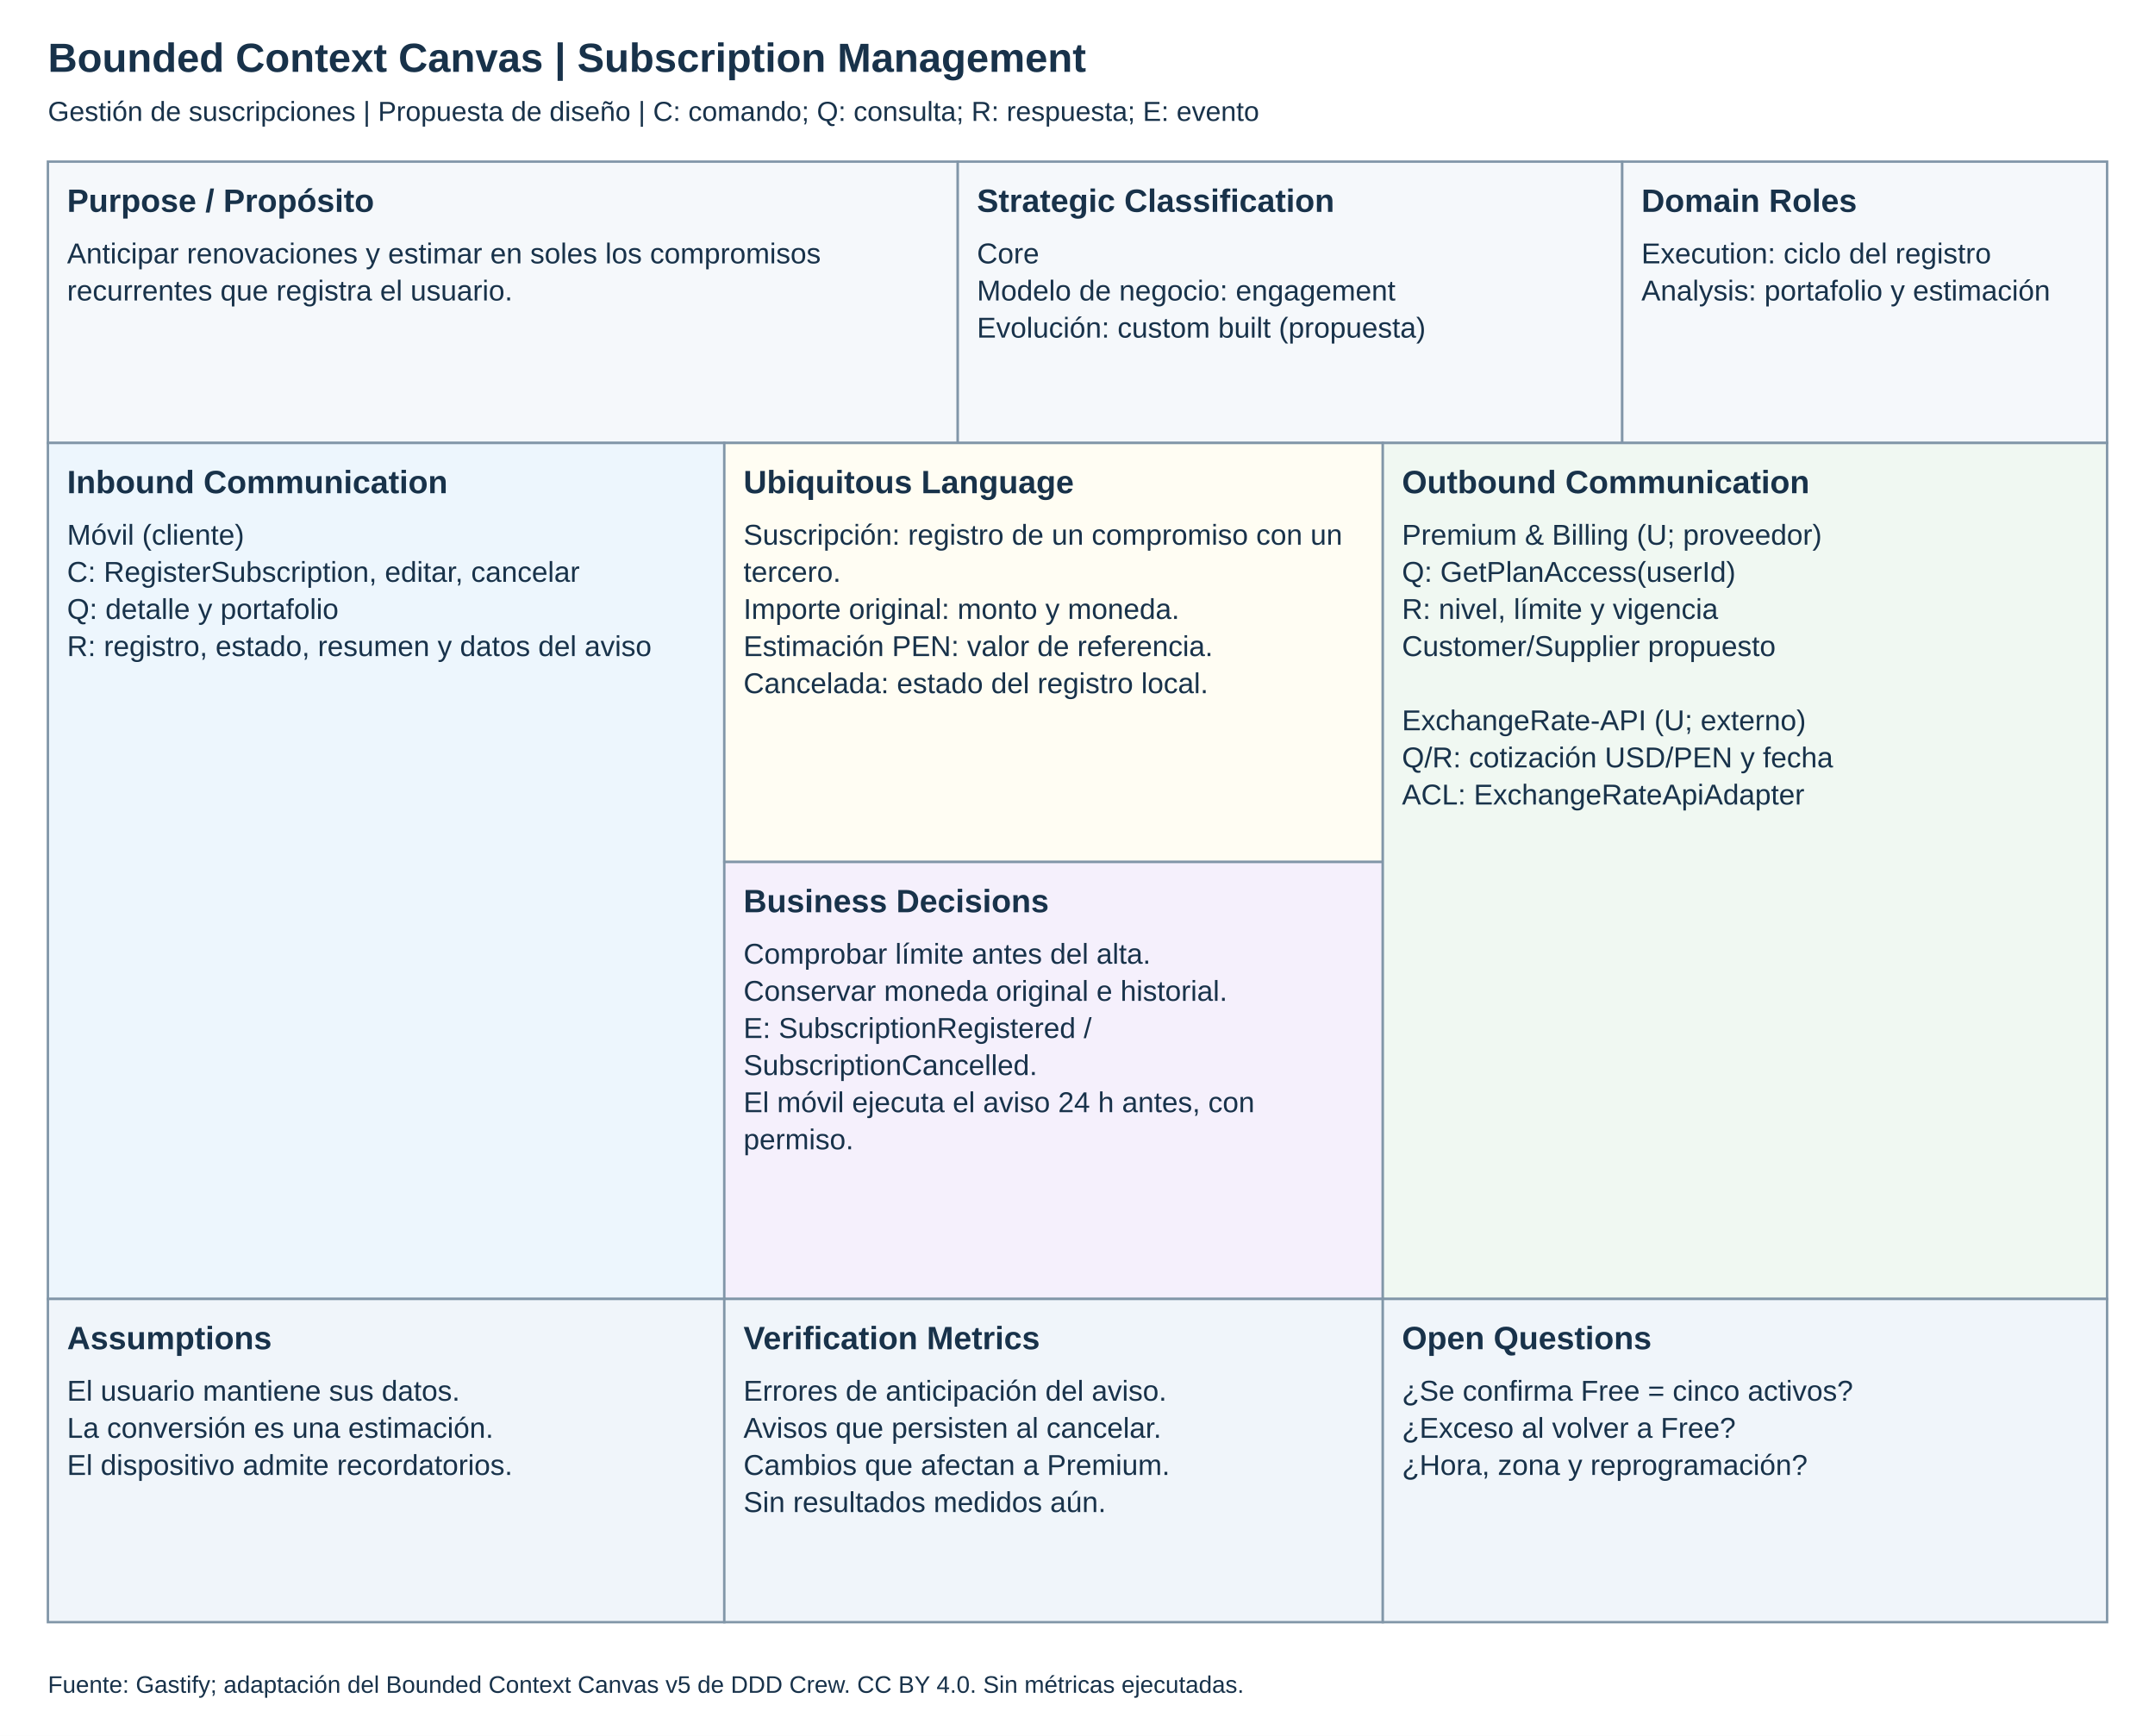
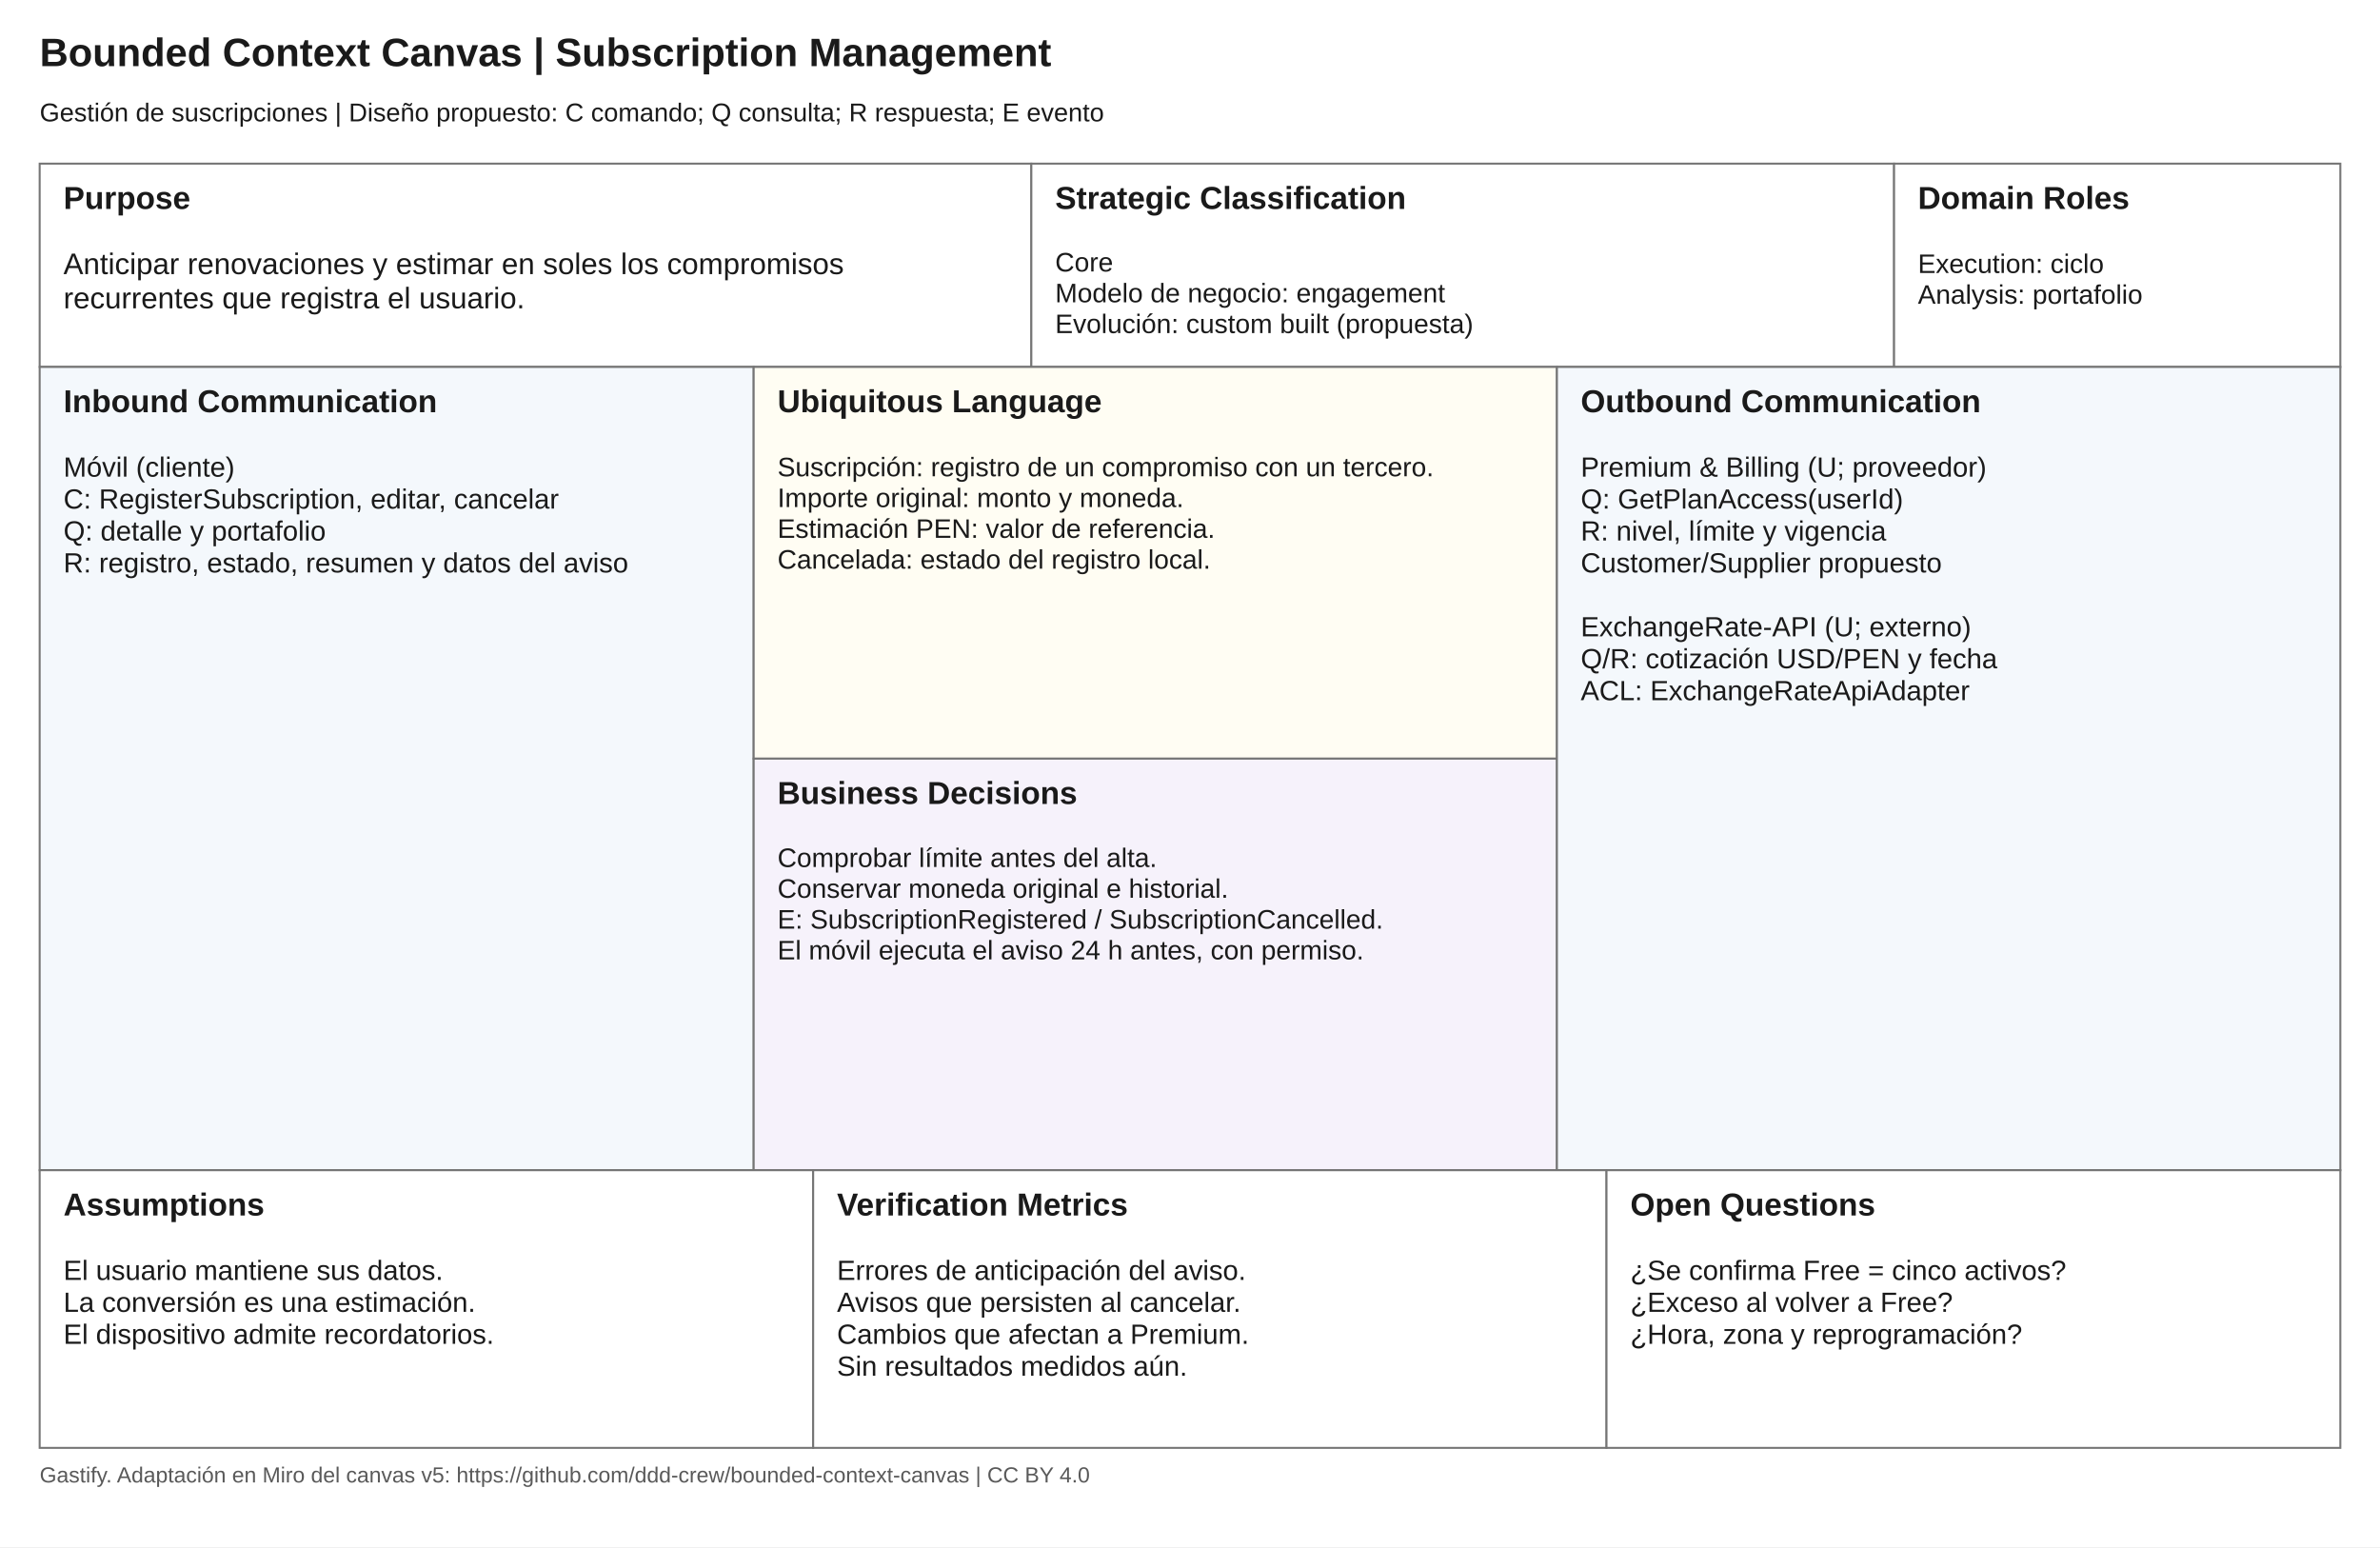
- <svg xmlns="http://www.w3.org/2000/svg" width="1800" height="1450" viewBox="0 0 1800 1450">
-   <rect width="100%" height="100%" fill="white" />
-   <text x="40" y="60" font-family="Arial,sans-serif" font-size="34" font-weight="bold" fill="#18324a">Bounded Context Canvas | Subscription Management</text>
-   <text x="40" y="101" font-family="Arial,sans-serif" font-size="23" font-weight="normal" fill="#18324a">Gestión de suscripciones | Propuesta de diseño | C: comando; Q: consulta; R: respuesta; E: evento</text>
-   <rect x="40" y="135" width="760" height="235" fill="#f5f8fb" stroke="#8196a8" stroke-width="2" />
-   <text x="56" y="177" font-family="Arial,sans-serif" font-size="27" font-weight="bold" fill="#18324a">Purpose / Propósito</text>
-   <text x="56" y="220" font-family="Arial,sans-serif" font-size="24" font-weight="normal" fill="#18324a">Anticipar renovaciones y estimar en soles los compromisos</text>
-   <text x="56" y="251" font-family="Arial,sans-serif" font-size="24" font-weight="normal" fill="#18324a">recurrentes que registra el usuario.</text>
-   <rect x="800" y="135" width="555" height="235" fill="#f5f8fb" stroke="#8196a8" stroke-width="2" />
-   <text x="816" y="177" font-family="Arial,sans-serif" font-size="27" font-weight="bold" fill="#18324a">Strategic Classification</text>
-   <text x="816" y="220" font-family="Arial,sans-serif" font-size="24" font-weight="normal" fill="#18324a">Core</text>
-   <text x="816" y="251" font-family="Arial,sans-serif" font-size="24" font-weight="normal" fill="#18324a">Modelo de negocio: engagement</text>
-   <text x="816" y="282" font-family="Arial,sans-serif" font-size="24" font-weight="normal" fill="#18324a">Evolución: custom built (propuesta)</text>
-   <rect x="1355" y="135" width="405" height="235" fill="#f5f8fb" stroke="#8196a8" stroke-width="2" />
-   <text x="1371" y="177" font-family="Arial,sans-serif" font-size="27" font-weight="bold" fill="#18324a">Domain Roles</text>
-   <text x="1371" y="220" font-family="Arial,sans-serif" font-size="24" font-weight="normal" fill="#18324a">Execution: ciclo del registro</text>
-   <text x="1371" y="251" font-family="Arial,sans-serif" font-size="24" font-weight="normal" fill="#18324a">Analysis: portafolio y estimación</text>
-   <rect x="40" y="370" width="565" height="715" fill="#edf6fd" stroke="#8196a8" stroke-width="2" />
-   <text x="56" y="412" font-family="Arial,sans-serif" font-size="27" font-weight="bold" fill="#18324a">Inbound Communication</text>
-   <text x="56" y="455" font-family="Arial,sans-serif" font-size="24" font-weight="normal" fill="#18324a">Móvil (cliente)</text>
-   <text x="56" y="486" font-family="Arial,sans-serif" font-size="24" font-weight="normal" fill="#18324a">C: RegisterSubscription, editar, cancelar</text>
-   <text x="56" y="517" font-family="Arial,sans-serif" font-size="24" font-weight="normal" fill="#18324a">Q: detalle y portafolio</text>
-   <text x="56" y="548" font-family="Arial,sans-serif" font-size="24" font-weight="normal" fill="#18324a">R: registro, estado, resumen y datos del aviso</text>
-   <rect x="605" y="370" width="550" height="350" fill="#fffdf3" stroke="#8196a8" stroke-width="2" />
-   <text x="621" y="412" font-family="Arial,sans-serif" font-size="27" font-weight="bold" fill="#18324a">Ubiquitous Language</text>
-   <text x="621" y="455" font-family="Arial,sans-serif" font-size="24" font-weight="normal" fill="#18324a">Suscripción: registro de un compromiso con un</text>
-   <text x="621" y="486" font-family="Arial,sans-serif" font-size="24" font-weight="normal" fill="#18324a">tercero.</text>
-   <text x="621" y="517" font-family="Arial,sans-serif" font-size="24" font-weight="normal" fill="#18324a">Importe original: monto y moneda.</text>
-   <text x="621" y="548" font-family="Arial,sans-serif" font-size="24" font-weight="normal" fill="#18324a">Estimación PEN: valor de referencia.</text>
-   <text x="621" y="579" font-family="Arial,sans-serif" font-size="24" font-weight="normal" fill="#18324a">Cancelada: estado del registro local.</text>
-   <rect x="605" y="720" width="550" height="365" fill="#f5f0fc" stroke="#8196a8" stroke-width="2" />
-   <text x="621" y="762" font-family="Arial,sans-serif" font-size="27" font-weight="bold" fill="#18324a">Business Decisions</text>
-   <text x="621" y="805" font-family="Arial,sans-serif" font-size="24" font-weight="normal" fill="#18324a">Comprobar límite antes del alta.</text>
-   <text x="621" y="836" font-family="Arial,sans-serif" font-size="24" font-weight="normal" fill="#18324a">Conservar moneda original e historial.</text>
-   <text x="621" y="867" font-family="Arial,sans-serif" font-size="24" font-weight="normal" fill="#18324a">E: SubscriptionRegistered /</text>
-   <text x="621" y="898" font-family="Arial,sans-serif" font-size="24" font-weight="normal" fill="#18324a">SubscriptionCancelled.</text>
-   <text x="621" y="929" font-family="Arial,sans-serif" font-size="24" font-weight="normal" fill="#18324a">El móvil ejecuta el aviso 24 h antes, con</text>
-   <text x="621" y="960" font-family="Arial,sans-serif" font-size="24" font-weight="normal" fill="#18324a">permiso.</text>
-   <rect x="1155" y="370" width="605" height="715" fill="#f0f8f2" stroke="#8196a8" stroke-width="2" />
-   <text x="1171" y="412" font-family="Arial,sans-serif" font-size="27" font-weight="bold" fill="#18324a">Outbound Communication</text>
-   <text x="1171" y="455" font-family="Arial,sans-serif" font-size="24" font-weight="normal" fill="#18324a">Premium &amp; Billing (U; proveedor)</text>
-   <text x="1171" y="486" font-family="Arial,sans-serif" font-size="24" font-weight="normal" fill="#18324a">Q: GetPlanAccess(userId)</text>
-   <text x="1171" y="517" font-family="Arial,sans-serif" font-size="24" font-weight="normal" fill="#18324a">R: nivel, límite y vigencia</text>
-   <text x="1171" y="548" font-family="Arial,sans-serif" font-size="24" font-weight="normal" fill="#18324a">Customer/Supplier propuesto</text>
-   <text x="1171" y="579" font-family="Arial,sans-serif" font-size="24" font-weight="normal" fill="#18324a" />
-   <text x="1171" y="610" font-family="Arial,sans-serif" font-size="24" font-weight="normal" fill="#18324a">ExchangeRate-API (U; externo)</text>
-   <text x="1171" y="641" font-family="Arial,sans-serif" font-size="24" font-weight="normal" fill="#18324a">Q/R: cotización USD/PEN y fecha</text>
-   <text x="1171" y="672" font-family="Arial,sans-serif" font-size="24" font-weight="normal" fill="#18324a">ACL: ExchangeRateApiAdapter</text>
-   <rect x="40" y="1085" width="565" height="270" fill="#f0f5fa" stroke="#8196a8" stroke-width="2" />
-   <text x="56" y="1127" font-family="Arial,sans-serif" font-size="27" font-weight="bold" fill="#18324a">Assumptions</text>
-   <text x="56" y="1170" font-family="Arial,sans-serif" font-size="24" font-weight="normal" fill="#18324a">El usuario mantiene sus datos.</text>
-   <text x="56" y="1201" font-family="Arial,sans-serif" font-size="24" font-weight="normal" fill="#18324a">La conversión es una estimación.</text>
-   <text x="56" y="1232" font-family="Arial,sans-serif" font-size="24" font-weight="normal" fill="#18324a">El dispositivo admite recordatorios.</text>
-   <rect x="605" y="1085" width="550" height="270" fill="#f0f5fa" stroke="#8196a8" stroke-width="2" />
-   <text x="621" y="1127" font-family="Arial,sans-serif" font-size="27" font-weight="bold" fill="#18324a">Verification Metrics</text>
-   <text x="621" y="1170" font-family="Arial,sans-serif" font-size="24" font-weight="normal" fill="#18324a">Errores de anticipación del aviso.</text>
-   <text x="621" y="1201" font-family="Arial,sans-serif" font-size="24" font-weight="normal" fill="#18324a">Avisos que persisten al cancelar.</text>
-   <text x="621" y="1232" font-family="Arial,sans-serif" font-size="24" font-weight="normal" fill="#18324a">Cambios que afectan a Premium.</text>
-   <text x="621" y="1263" font-family="Arial,sans-serif" font-size="24" font-weight="normal" fill="#18324a">Sin resultados medidos aún.</text>
-   <rect x="1155" y="1085" width="605" height="270" fill="#f0f5fa" stroke="#8196a8" stroke-width="2" />
-   <text x="1171" y="1127" font-family="Arial,sans-serif" font-size="27" font-weight="bold" fill="#18324a">Open Questions</text>
-   <text x="1171" y="1170" font-family="Arial,sans-serif" font-size="24" font-weight="normal" fill="#18324a">¿Se confirma Free = cinco activos?</text>
-   <text x="1171" y="1201" font-family="Arial,sans-serif" font-size="24" font-weight="normal" fill="#18324a">¿Exceso al volver a Free?</text>
-   <text x="1171" y="1232" font-family="Arial,sans-serif" font-size="24" font-weight="normal" fill="#18324a">¿Hora, zona y reprogramación?</text>
-   <text x="40" y="1414" font-family="Arial,sans-serif" font-size="20" font-weight="normal" fill="#18324a">Fuente: Gastify; adaptación del Bounded Context Canvas v5 de DDD Crew. CC BY 4.0. Sin métricas ejecutadas.</text>
+ <svg xmlns="http://www.w3.org/2000/svg" width="2400" height="1560" viewBox="0 0 2400 1560">
+   <rect width="2400" height="1560" fill="#ffffff" />
+   <rect x="40.0" y="165.0" width="1000.0" height="205.0" fill="#ffffff" stroke="#757575" stroke-width="2" data-miro-id="3458764686427232320" />
+   <rect x="1040.0" y="165.0" width="870.0" height="205.0" fill="#ffffff" stroke="#757575" stroke-width="2" data-miro-id="3458764686427232323" />
+   <rect x="1910.0" y="165.0" width="450.0" height="205.0" fill="#ffffff" stroke="#757575" stroke-width="2" data-miro-id="3458764686427232326" />
+   <rect x="40.0" y="370.0" width="720.0" height="810.0" fill="#f4f8fc" stroke="#757575" stroke-width="2" data-miro-id="3458764686427232329" />
+   <rect x="760.0" y="370.0" width="810.0" height="395.0" fill="#fffdf3" stroke="#757575" stroke-width="2" data-miro-id="3458764686427232332" />
+   <rect x="760.0" y="765.0" width="810.0" height="415.0" fill="#f6f2fb" stroke="#757575" stroke-width="2" data-miro-id="3458764686427232335" />
+   <rect x="1570.0" y="370.0" width="790.0" height="810.0" fill="#f4f8fc" stroke="#757575" stroke-width="2" data-miro-id="3458764686427232338" />
+   <rect x="40.0" y="1180.0" width="780.0" height="280.0" fill="#ffffff" stroke="#757575" stroke-width="2" data-miro-id="3458764686427232342" />
+   <rect x="820.0" y="1180.0" width="800.0" height="280.0" fill="#ffffff" stroke="#757575" stroke-width="2" data-miro-id="3458764686427232345" />
+   <rect x="1620.0" y="1180.0" width="740.0" height="280.0" fill="#ffffff" stroke="#757575" stroke-width="2" data-miro-id="3458764686427232348" />
+   <text x="40.0" y="66.7" fill="#1a1a1a" font-family="Arial,sans-serif" font-size="40.0" font-weight="bold" data-miro-id="3458764686427232317">Bounded Context Canvas | Subscription Management</text>
+   <text x="40.0" y="122.38" fill="#1a1a1a" font-family="Arial,sans-serif" font-size="26.0" font-weight="normal" data-miro-id="3458764686427232318">Gestión de suscripciones | Diseño propuesto: C comando; Q consulta; R respuesta; E evento</text>
+   <text x="40.0" y="1494.86" fill="#595959" font-family="Arial,sans-serif" font-size="22.0" font-weight="normal" data-miro-id="3458764686427232319">Gastify. Adaptación en Miro del canvas v5: https://github.com/ddd-crew/bounded-context-canvas | CC BY 4.0</text>
+   <text x="64.0" y="210.66" fill="#1a1a1a" font-family="Arial,sans-serif" font-size="32.0" font-weight="bold" data-miro-id="3458764686427232321">Purpose</text>
+   <text x="64.0" y="276.4" fill="#1a1a1a" font-family="Arial,sans-serif" font-size="30.0" font-weight="normal" data-miro-id="3458764686427232322">Anticipar renovaciones y estimar en soles los compromisos</text>
+   <text x="64.0" y="310.9" fill="#1a1a1a" font-family="Arial,sans-serif" font-size="30.0" font-weight="normal" data-miro-id="3458764686427232322">recurrentes que registra el usuario.</text>
+   <text x="1064.0" y="210.66" fill="#1a1a1a" font-family="Arial,sans-serif" font-size="32.0" font-weight="bold" data-miro-id="3458764686427232324">Strategic Classification</text>
+   <text x="1064.0" y="273.76" fill="#1a1a1a" font-family="Arial,sans-serif" font-size="27.0" font-weight="normal" data-miro-id="3458764686427232325">Core</text>
+   <text x="1064.0" y="304.81" fill="#1a1a1a" font-family="Arial,sans-serif" font-size="27.0" font-weight="normal" data-miro-id="3458764686427232325">Modelo de negocio: engagement</text>
+   <text x="1064.0" y="335.86" fill="#1a1a1a" font-family="Arial,sans-serif" font-size="27.0" font-weight="normal" data-miro-id="3458764686427232325">Evolución: custom built (propuesta)</text>
+   <text x="1934.0" y="210.66" fill="#1a1a1a" font-family="Arial,sans-serif" font-size="32.0" font-weight="bold" data-miro-id="3458764686427232327">Domain Roles</text>
+   <text x="1934.0" y="275.26" fill="#1a1a1a" font-family="Arial,sans-serif" font-size="27.0" font-weight="normal" data-miro-id="3458764686427232328">Execution: ciclo</text>
+   <text x="1934.0" y="306.31" fill="#1a1a1a" font-family="Arial,sans-serif" font-size="27.0" font-weight="normal" data-miro-id="3458764686427232328">Analysis: portafolio</text>
+   <text x="64.0" y="415.66" fill="#1a1a1a" font-family="Arial,sans-serif" font-size="32.0" font-weight="bold" data-miro-id="3458764686427232330">Inbound Communication</text>
+   <text x="64.0" y="480.64" fill="#1a1a1a" font-family="Arial,sans-serif" font-size="28.0" font-weight="normal" data-miro-id="3458764686427232331">Móvil (cliente)</text>
+   <text x="64.0" y="512.84" fill="#1a1a1a" font-family="Arial,sans-serif" font-size="28.0" font-weight="normal" data-miro-id="3458764686427232331">C: RegisterSubscription, editar, cancelar</text>
+   <text x="64.0" y="545.04" fill="#1a1a1a" font-family="Arial,sans-serif" font-size="28.0" font-weight="normal" data-miro-id="3458764686427232331">Q: detalle y portafolio</text>
+   <text x="64.0" y="577.24" fill="#1a1a1a" font-family="Arial,sans-serif" font-size="28.0" font-weight="normal" data-miro-id="3458764686427232331">R: registro, estado, resumen y datos del aviso</text>
+   <text x="784.0" y="415.66" fill="#1a1a1a" font-family="Arial,sans-serif" font-size="32.0" font-weight="bold" data-miro-id="3458764686427232333">Ubiquitous Language</text>
+   <text x="784.0" y="480.26" fill="#1a1a1a" font-family="Arial,sans-serif" font-size="27.0" font-weight="normal" data-miro-id="3458764686427232334">Suscripción: registro de un compromiso con un tercero.</text>
+   <text x="784.0" y="511.31" fill="#1a1a1a" font-family="Arial,sans-serif" font-size="27.0" font-weight="normal" data-miro-id="3458764686427232334">Importe original: monto y moneda.</text>
+   <text x="784.0" y="542.36" fill="#1a1a1a" font-family="Arial,sans-serif" font-size="27.0" font-weight="normal" data-miro-id="3458764686427232334">Estimación PEN: valor de referencia.</text>
+   <text x="784.0" y="573.41" fill="#1a1a1a" font-family="Arial,sans-serif" font-size="27.0" font-weight="normal" data-miro-id="3458764686427232334">Cancelada: estado del registro local.</text>
+   <text x="784.0" y="810.66" fill="#1a1a1a" font-family="Arial,sans-serif" font-size="32.0" font-weight="bold" data-miro-id="3458764686427232336">Business Decisions</text>
+   <text x="784.0" y="874.26" fill="#1a1a1a" font-family="Arial,sans-serif" font-size="27.0" font-weight="normal" data-miro-id="3458764686427232337">Comprobar límite antes del alta.</text>
+   <text x="784.0" y="905.31" fill="#1a1a1a" font-family="Arial,sans-serif" font-size="27.0" font-weight="normal" data-miro-id="3458764686427232337">Conservar moneda original e historial.</text>
+   <text x="784.0" y="936.36" fill="#1a1a1a" font-family="Arial,sans-serif" font-size="27.0" font-weight="normal" data-miro-id="3458764686427232337">E: SubscriptionRegistered / SubscriptionCancelled.</text>
+   <text x="784.0" y="967.41" fill="#1a1a1a" font-family="Arial,sans-serif" font-size="27.0" font-weight="normal" data-miro-id="3458764686427232337">El móvil ejecuta el aviso 24 h antes, con permiso.</text>
+   <text x="1594.0" y="415.66" fill="#1a1a1a" font-family="Arial,sans-serif" font-size="32.0" font-weight="bold" data-miro-id="3458764686427232339">Outbound Communication</text>
+   <text x="1594.0" y="480.64" fill="#1a1a1a" font-family="Arial,sans-serif" font-size="28.0" font-weight="normal" data-miro-id="3458764686427232341">Premium &amp; Billing (U; proveedor)</text>
+   <text x="1594.0" y="512.84" fill="#1a1a1a" font-family="Arial,sans-serif" font-size="28.0" font-weight="normal" data-miro-id="3458764686427232341">Q: GetPlanAccess(userId)</text>
+   <text x="1594.0" y="545.04" fill="#1a1a1a" font-family="Arial,sans-serif" font-size="28.0" font-weight="normal" data-miro-id="3458764686427232341">R: nivel, límite y vigencia</text>
+   <text x="1594.0" y="577.24" fill="#1a1a1a" font-family="Arial,sans-serif" font-size="28.0" font-weight="normal" data-miro-id="3458764686427232341">Customer/Supplier propuesto</text>
+   <text x="1594.0" y="609.44" fill="#1a1a1a" font-family="Arial,sans-serif" font-size="28.0" font-weight="normal" data-miro-id="3458764686427232341" />
+   <text x="1594.0" y="641.64" fill="#1a1a1a" font-family="Arial,sans-serif" font-size="28.0" font-weight="normal" data-miro-id="3458764686427232341">ExchangeRate-API (U; externo)</text>
+   <text x="1594.0" y="673.84" fill="#1a1a1a" font-family="Arial,sans-serif" font-size="28.0" font-weight="normal" data-miro-id="3458764686427232341">Q/R: cotización USD/PEN y fecha</text>
+   <text x="1594.0" y="706.04" fill="#1a1a1a" font-family="Arial,sans-serif" font-size="28.0" font-weight="normal" data-miro-id="3458764686427232341">ACL: ExchangeRateApiAdapter</text>
+   <text x="64.0" y="1225.66" fill="#1a1a1a" font-family="Arial,sans-serif" font-size="32.0" font-weight="bold" data-miro-id="3458764686427232343">Assumptions</text>
+   <text x="64.0" y="1290.64" fill="#1a1a1a" font-family="Arial,sans-serif" font-size="28.0" font-weight="normal" data-miro-id="3458764686427232344">El usuario mantiene sus datos.</text>
+   <text x="64.0" y="1322.84" fill="#1a1a1a" font-family="Arial,sans-serif" font-size="28.0" font-weight="normal" data-miro-id="3458764686427232344">La conversión es una estimación.</text>
+   <text x="64.0" y="1355.04" fill="#1a1a1a" font-family="Arial,sans-serif" font-size="28.0" font-weight="normal" data-miro-id="3458764686427232344">El dispositivo admite recordatorios.</text>
+   <text x="844.0" y="1225.66" fill="#1a1a1a" font-family="Arial,sans-serif" font-size="32.0" font-weight="bold" data-miro-id="3458764686427232346">Verification Metrics</text>
+   <text x="844.0" y="1290.64" fill="#1a1a1a" font-family="Arial,sans-serif" font-size="28.0" font-weight="normal" data-miro-id="3458764686427232347">Errores de anticipación del aviso.</text>
+   <text x="844.0" y="1322.84" fill="#1a1a1a" font-family="Arial,sans-serif" font-size="28.0" font-weight="normal" data-miro-id="3458764686427232347">Avisos que persisten al cancelar.</text>
+   <text x="844.0" y="1355.04" fill="#1a1a1a" font-family="Arial,sans-serif" font-size="28.0" font-weight="normal" data-miro-id="3458764686427232347">Cambios que afectan a Premium.</text>
+   <text x="844.0" y="1387.24" fill="#1a1a1a" font-family="Arial,sans-serif" font-size="28.0" font-weight="normal" data-miro-id="3458764686427232347">Sin resultados medidos aún.</text>
+   <text x="1644.0" y="1225.66" fill="#1a1a1a" font-family="Arial,sans-serif" font-size="32.0" font-weight="bold" data-miro-id="3458764686427232349">Open Questions</text>
+   <text x="1644.0" y="1290.64" fill="#1a1a1a" font-family="Arial,sans-serif" font-size="28.0" font-weight="normal" data-miro-id="3458764686427232350">¿Se confirma Free = cinco activos?</text>
+   <text x="1644.0" y="1322.84" fill="#1a1a1a" font-family="Arial,sans-serif" font-size="28.0" font-weight="normal" data-miro-id="3458764686427232350">¿Exceso al volver a Free?</text>
+   <text x="1644.0" y="1355.04" fill="#1a1a1a" font-family="Arial,sans-serif" font-size="28.0" font-weight="normal" data-miro-id="3458764686427232350">¿Hora, zona y reprogramación?</text>
</svg>
